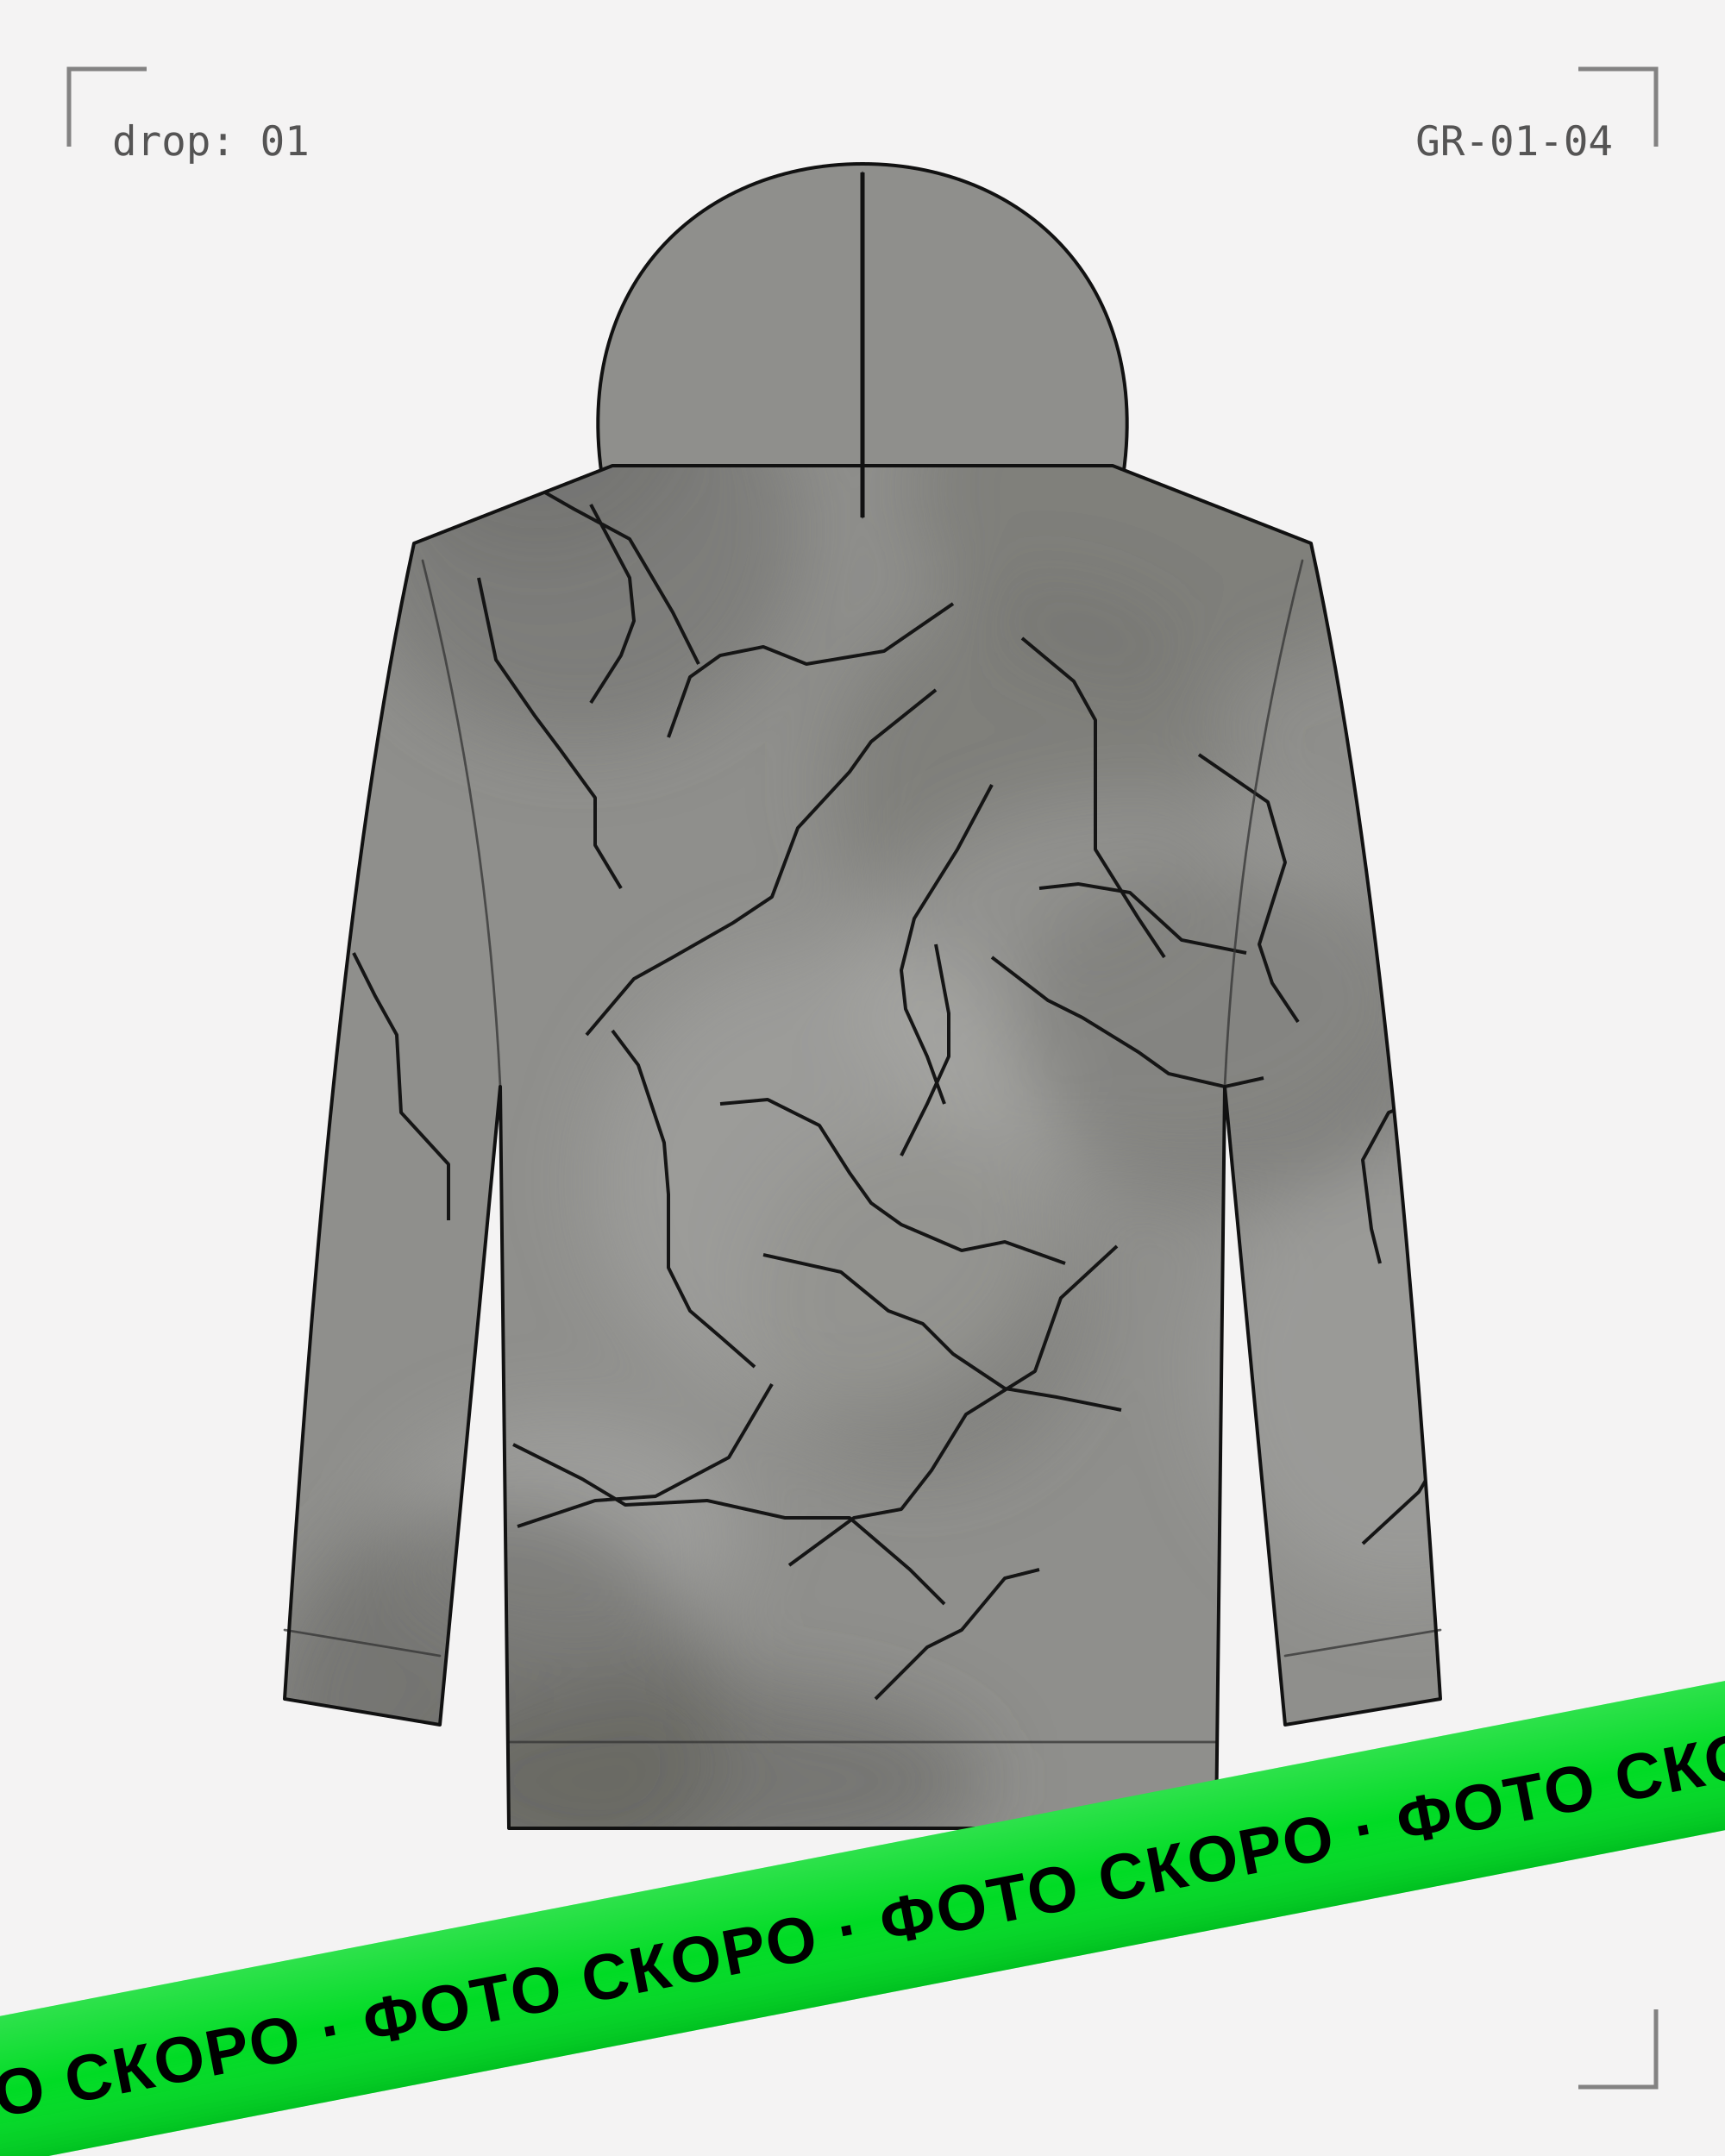
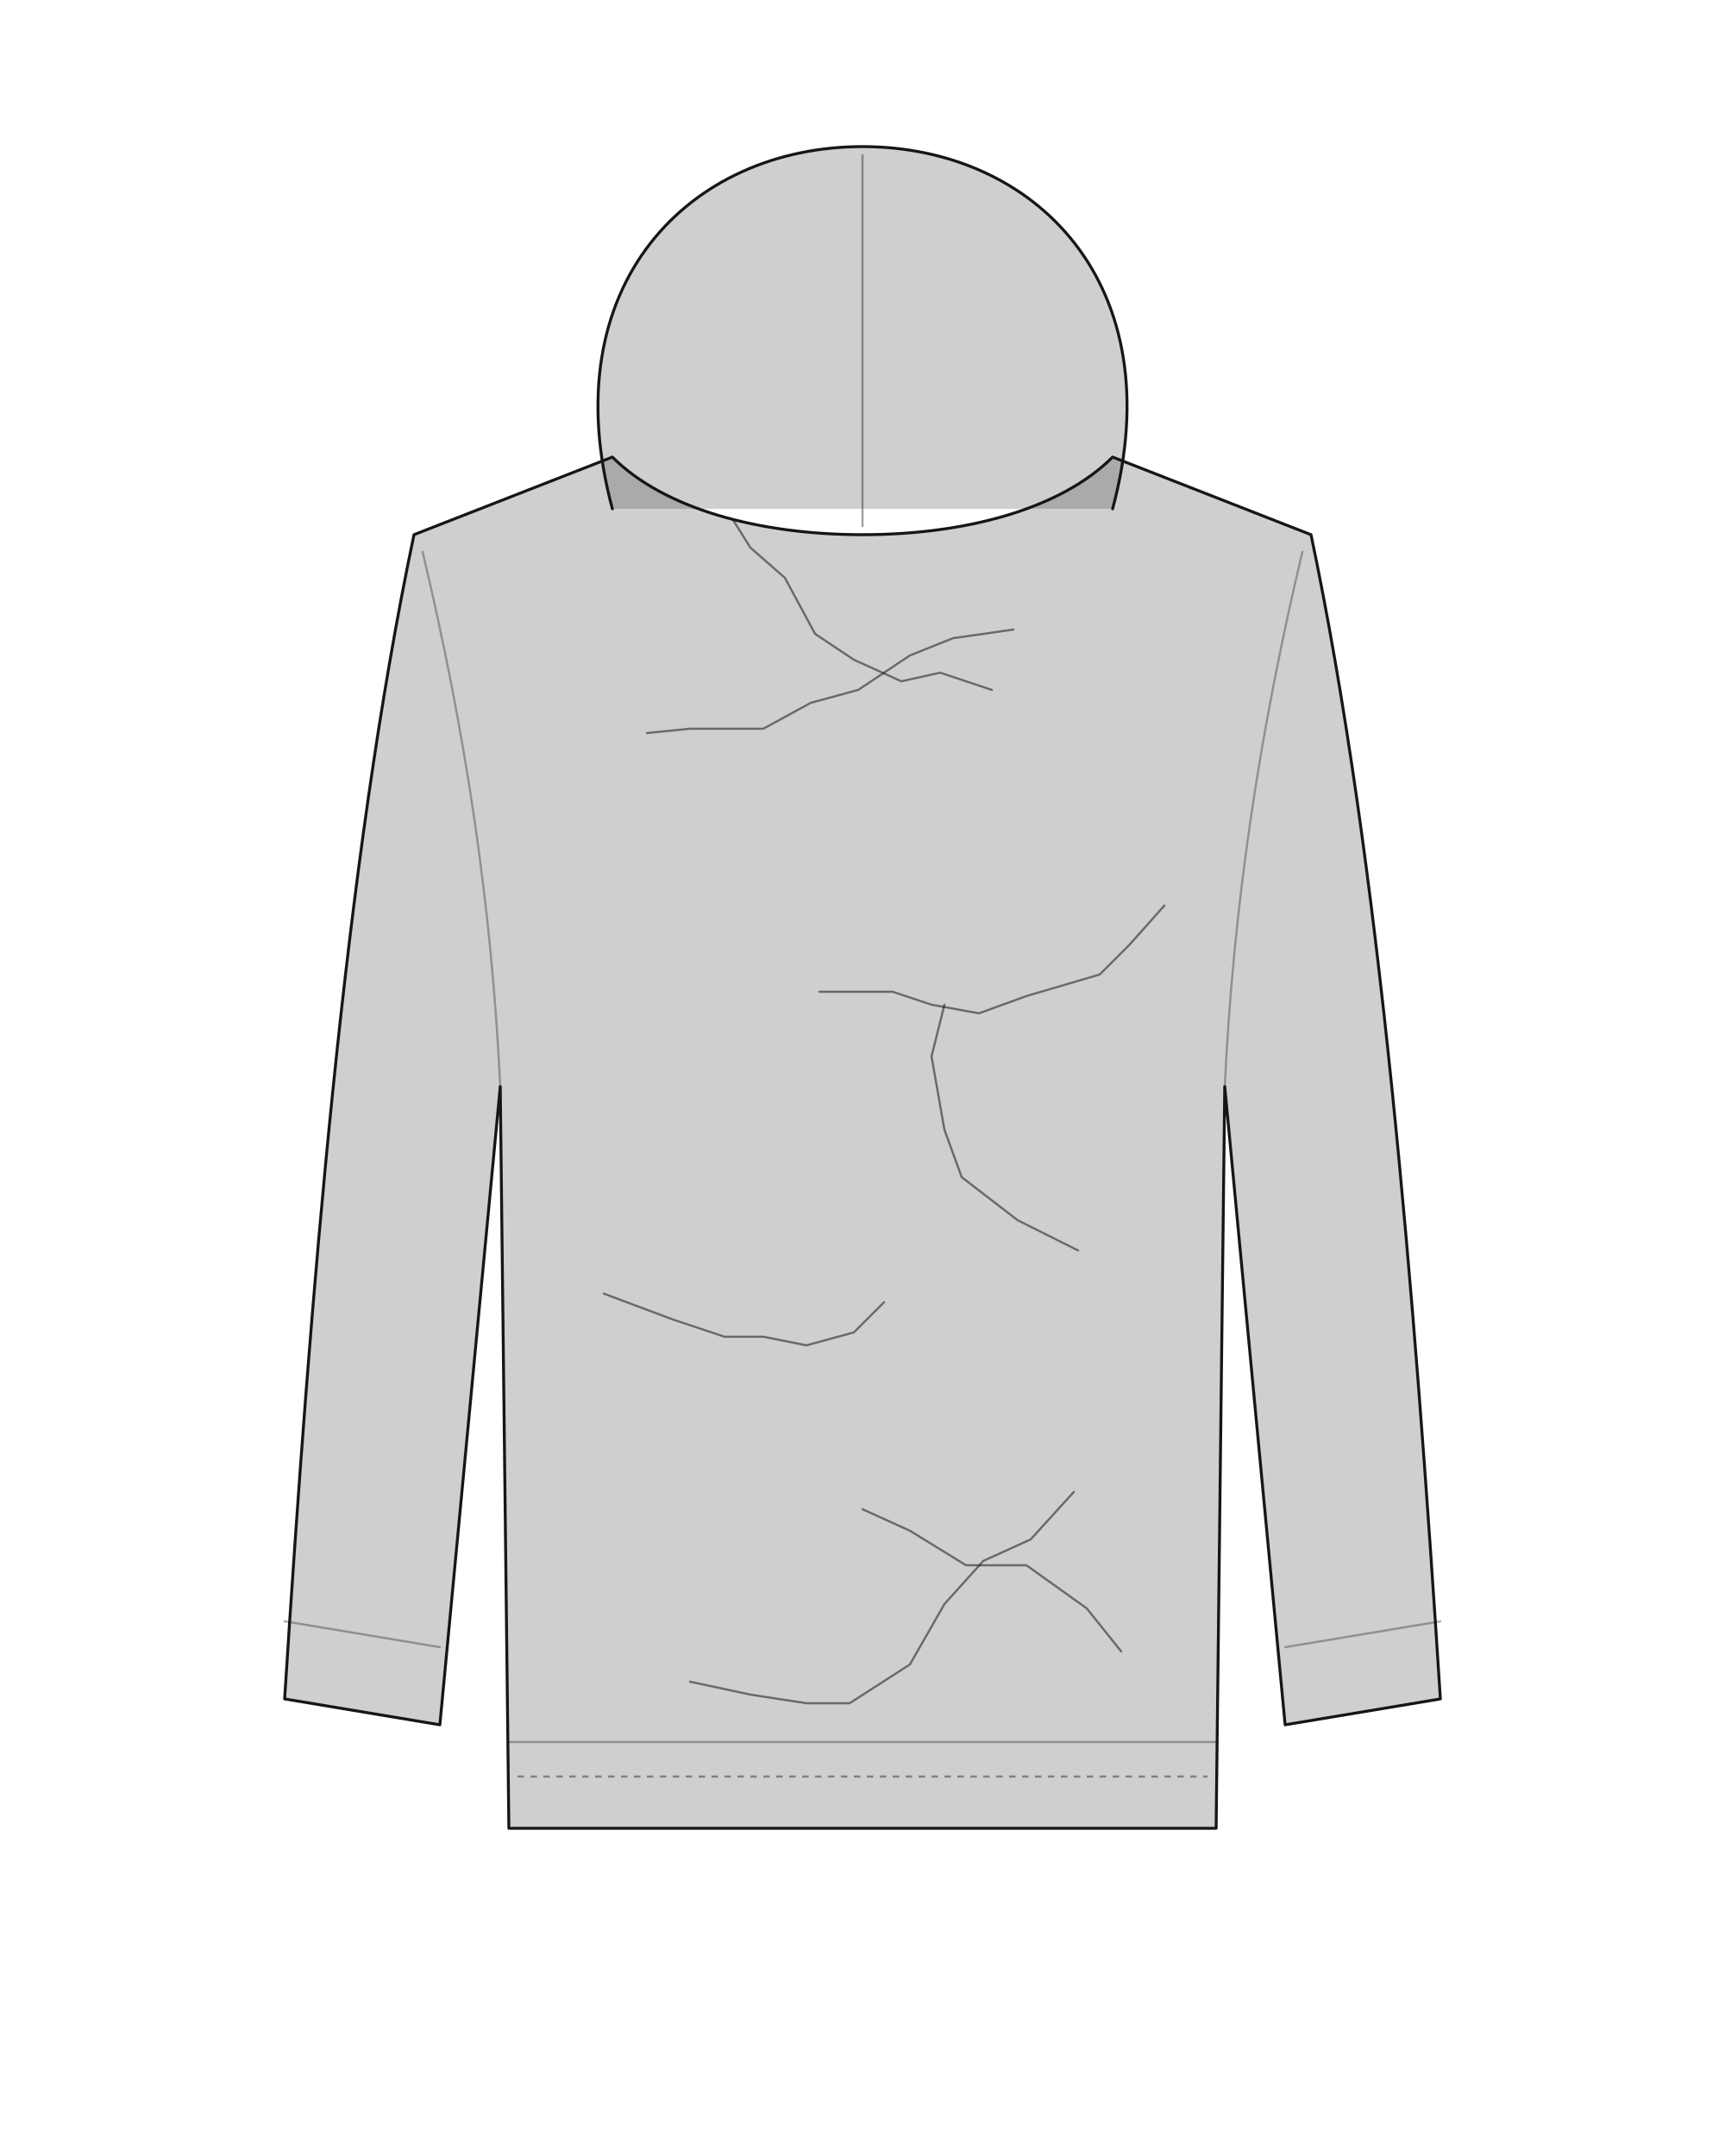
- <svg xmlns="http://www.w3.org/2000/svg" viewBox="0 0 400 500" width="800" height="1000">
-   <defs>
-     <filter id="soft" x="-20%" y="-20%" width="140%" height="140%">
-       <feGaussianBlur stdDeviation="9" />
-     </filter>
-     <linearGradient id="tapeShade" x1="0" y1="0" x2="0" y2="1">
-       <stop offset="0" stop-color="#fff" stop-opacity=".18" />
-       <stop offset=".5" stop-color="#fff" stop-opacity="0" />
-       <stop offset="1" stop-color="#000" stop-opacity=".12" />
-     </linearGradient>
-   </defs>
-   <rect width="400" height="500" fill="#F4F3F3" />
-   <path d="M16 34 L16 16 L34 16 M366 16 L384 16 L384 34 M16 466 L16 484 L34 484 M366 484 L384 484 L384 466" fill="none" stroke="#111" stroke-width="1" opacity=".5" />
-   <text x="26" y="36" font-family="Menlo,'SF Mono',ui-monospace,monospace" font-size="9.5" fill="#111" opacity=".7">drop: 01</text>
-   <text x="374" y="36" text-anchor="end" font-family="Menlo,'SF Mono',ui-monospace,monospace" font-size="9.5" fill="#111" opacity=".7">GR-01-04</text>
-   <path d="M142 122 C128 70 160 38 200 38 C240 38 272 70 258 122 Z" fill="#8F8F8C" stroke="#111111" stroke-width="1.6" vector-effect="non-scaling-stroke" />
-   <clipPath id="cl">
-     <path d="M142 108 L96 126 C80 200 72 300 66 394 L102 400 L116 252 L118 424 L282 424 L284 252 L298 400 L334 394 C328 300 320 200 304 126 L258 108 Z" />
+ <svg xmlns="http://www.w3.org/2000/svg" viewBox="0 0 400 500" width="800" height="1000" preserveAspectRatio="xMidYMid slice">
+   <clipPath id="c4">
+     <path d="M142 106 L96 124 C80 200 72 300 66 394 L102 400 L116 252 L118 424 L282 424 L284 252 L298 400 L334 394 C328 300 320 200 304 124 L258 106 C246 118 224 124 200 124 C176 124 154 118 142 106 Z" />
  </clipPath>
-   <path d="M142 108 L96 126 C80 200 72 300 66 394 L102 400 L116 252 L118 424 L282 424 L284 252 L298 400 L334 394 C328 300 320 200 304 126 L258 108 Z" fill="#8F8F8C" />
-   <g clip-path="url(#cl)" filter="url(#soft)">
-     <ellipse cx="326" cy="318" rx="47" ry="52" fill="#B0B0AD" opacity="0.36" />
-     <ellipse cx="240" cy="182" rx="47" ry="45" fill="#6A6A67" opacity="0.45" />
-     <ellipse cx="164" cy="413" rx="64" ry="22" fill="#5d5d5a" opacity="0.52" />
-     <ellipse cx="274" cy="113" rx="63" ry="45" fill="#6A6A67" opacity="0.45" />
-     <ellipse cx="125" cy="87" rx="39" ry="44" fill="#5d5d5a" opacity="0.29" />
-     <ellipse cx="131" cy="355" rx="41" ry="26" fill="#B0B0AD" opacity="0.49" />
-     <ellipse cx="114" cy="399" rx="53" ry="51" fill="#5d5d5a" opacity="0.52" />
-     <ellipse cx="213" cy="302" rx="39" ry="40" fill="#6A6A67" opacity="0.41" />
-     <ellipse cx="263" cy="227" rx="65" ry="42" fill="#B0B0AD" opacity="0.38" />
-     <ellipse cx="285" cy="240" rx="51" ry="39" fill="#6A6A67" opacity="0.46" />
-     <ellipse cx="134" cy="123" rx="52" ry="49" fill="#6A6A67" opacity="0.50" />
-     <ellipse cx="192" cy="274" rx="55" ry="54" fill="#B0B0AD" opacity="0.38" />
+   <path d="M142 106 L96 124 C80 200 72 300 66 394 L102 400 L116 252 L118 424 L282 424 L284 252 L298 400 L334 394 C328 300 320 200 304 124 L258 106 C246 118 224 124 200 124 C176 124 154 118 142 106 Z" fill="#3A3A3A" fill-opacity="0.24" />
+   <path d="M142 118 C128 66 160 34 200 34 C240 34 272 66 258 118 Z" fill="#3A3A3A" fill-opacity=".24" />
+   <g clip-path="url(#c4)">
+     <path d="M150 170 L160 169 L177 169 L188 163 L199 160 L211 152 L221 148 L235 146" fill="none" stroke="#161616" stroke-width="1" stroke-linecap="round" stroke-linejoin="round" vector-effect="non-scaling-stroke" opacity="0.55" />
+     <path d="M230 160 L218 156 L209 158 L198 153 L189 147 L182 134 L174 127 L169 119 L159 109" fill="none" stroke="#161616" stroke-width="1" stroke-linecap="round" stroke-linejoin="round" vector-effect="non-scaling-stroke" opacity="0.55" />
+     <path d="M190 230 L207 230 L216 233 L227 235 L238 231 L255 226 L262 219 L270 210" fill="none" stroke="#161616" stroke-width="1" stroke-linecap="round" stroke-linejoin="round" vector-effect="non-scaling-stroke" opacity="0.55" />
+     <path d="M140 300 L156 306 L168 310 L177 310 L187 312 L198 309 L205 302" fill="none" stroke="#161616" stroke-width="1" stroke-linecap="round" stroke-linejoin="round" vector-effect="non-scaling-stroke" opacity="0.55" />
+     <path d="M250 290 L236 283 L223 273 L219 262 L216 245 L219 233" fill="none" stroke="#161616" stroke-width="1" stroke-linecap="round" stroke-linejoin="round" vector-effect="non-scaling-stroke" opacity="0.55" />
+     <path d="M200 350 L211 355 L224 363 L238 363 L252 373 L260 383" fill="none" stroke="#161616" stroke-width="1" stroke-linecap="round" stroke-linejoin="round" vector-effect="non-scaling-stroke" opacity="0.55" />
+     <path d="M160 390 L174 393 L187 395 L197 395 L211 386 L219 372 L228 362 L239 357 L249 346" fill="none" stroke="#161616" stroke-width="1" stroke-linecap="round" stroke-linejoin="round" vector-effect="non-scaling-stroke" opacity="0.55" />
  </g>
-   <g clip-path="url(#cl)">
-     <path d="M320 293 L318 285 L316 269 L322 258 L335 253 L353 246 L361 231 M230 182 L222 197 L212 213 L209 225 L210 234 L215 245 L219 256 M316 358 L329 346 L335 336 L340 322 L348 306 L345 290 M293 250 L284 252 L271 249 L264 244 L251 236 L243 232 L230 222 M290 97 L281 93 L266 82 L259 77 L255 70 L256 60 L253 44 L257 34 M88 77 L93 84 L96 92 L111 102 L126 114 L133 118 L146 125 L156 142 L162 154 M104 283 L104 270 L93 258 L92 240 L87 231 L82 221 M217 219 L220 235 L220 245 L215 256 L209 268 M241 364 L233 366 L223 378 L215 382 L203 394 M120 354 L138 348 L152 347 L169 338 L179 321 M119 335 L135 343 L145 349 L164 348 L182 352 L197 352 L211 364 L219 372 M183 363 L198 352 L209 350 L216 341 L224 328 L240 318 L246 301 L259 289 M217 160 L202 172 L197 179 L185 192 L179 208 L170 214 L156 222 L147 227 L136 240 M270 222 L264 213 L254 197 L254 183 L254 167 L249 158 L237 148 M167 256 L178 255 L190 261 L197 272 L202 279 L209 284 L223 290 L233 288 L247 293 M221 140 L205 151 L187 154 L177 150 L167 152 L160 157 L155 171 M289 221 L274 218 L262 207 L250 205 L241 206 M301 237 L295 228 L292 219 L298 200 L294 186 L278 175 M142 239 L148 247 L154 265 L155 277 L155 294 L160 304 L167 310 L175 317 M137 117 L146 134 L147 144 L144 152 L137 163 M260 327 L245 324 L233 322 L221 314 L214 307 L206 304 L195 295 L177 291 M144 206 L138 196 L138 185 L130 174 L124 166 L115 153 L111 134" fill="none" stroke="#151515" stroke-width="1.6" stroke-linejoin="bevel" vector-effect="non-scaling-stroke" />
-   </g>
-   <path d="M200 40 L200 120 M118 404 L282 404 M66 378 L102 384 M298 384 L334 378 M116 252 C114 210 108 170 98 130 M284 252 C286 210 292 170 302 130" fill="none" stroke="#333" stroke-width="1.1" stroke-linecap="round" vector-effect="non-scaling-stroke" opacity=".75" />
-   <path d="M142 108 L96 126 C80 200 72 300 66 394 L102 400 L116 252 L118 424 L282 424 L284 252 L298 400 L334 394 C328 300 320 200 304 126 L258 108 Z" fill="none" stroke="#111111" stroke-width="1.6" stroke-linejoin="round" vector-effect="non-scaling-stroke" />
-   <path d="M200 40 L200 120" stroke="#111111" stroke-width="1" />
-   <g transform="rotate(-11 200 446)">
-     <rect x="-80" y="429" width="560" height="34" fill="#00DB24" />
-     <rect x="-80" y="429" width="560" height="34" fill="url(#tapeShade)" />
-     <text x="-40" y="452" font-family="'Arial Black','Helvetica Neue',Arial,sans-serif" font-weight="900" font-size="15" letter-spacing=".5" fill="#000">  ФОТО СКОРО  ·  ФОТО СКОРО  ·  ФОТО СКОРО  ·  ФОТО СКОРО  ·  ФОТО СКОРО  ·  ФОТО СКОРО  ·</text>
-   </g>
+   <path d="M142 118 C128 66 160 34 200 34 C240 34 272 66 258 118" fill="none" stroke="#161616" stroke-width="1.35" stroke-linecap="round" stroke-linejoin="round" vector-effect="non-scaling-stroke" />
+   <path d="M200 36 L200 122" fill="none" stroke="#161616" stroke-width="1" stroke-linecap="round" stroke-linejoin="round" vector-effect="non-scaling-stroke" opacity="0.4" />
+   <path d="M118 404 L282 404 M66 376 L102 382 M298 382 L334 376 M116 252 C114 210 108 170 98 128 M284 252 C286 210 292 170 302 128" fill="none" stroke="#161616" stroke-width="1" stroke-linecap="round" stroke-linejoin="round" vector-effect="non-scaling-stroke" opacity="0.34" />
+   <path d="M120 412 L280 412" fill="none" stroke="#161616" stroke-width="1" stroke-linecap="butt" stroke-linejoin="round" vector-effect="non-scaling-stroke" stroke-dasharray="3 3" opacity="0.42" />
+   <path d="M142 106 L96 124 C80 200 72 300 66 394 L102 400 L116 252 L118 424 L282 424 L284 252 L298 400 L334 394 C328 300 320 200 304 124 L258 106 C246 118 224 124 200 124 C176 124 154 118 142 106 Z" fill="none" stroke="#161616" stroke-width="1.35" stroke-linecap="round" stroke-linejoin="round" vector-effect="non-scaling-stroke" />
</svg>
